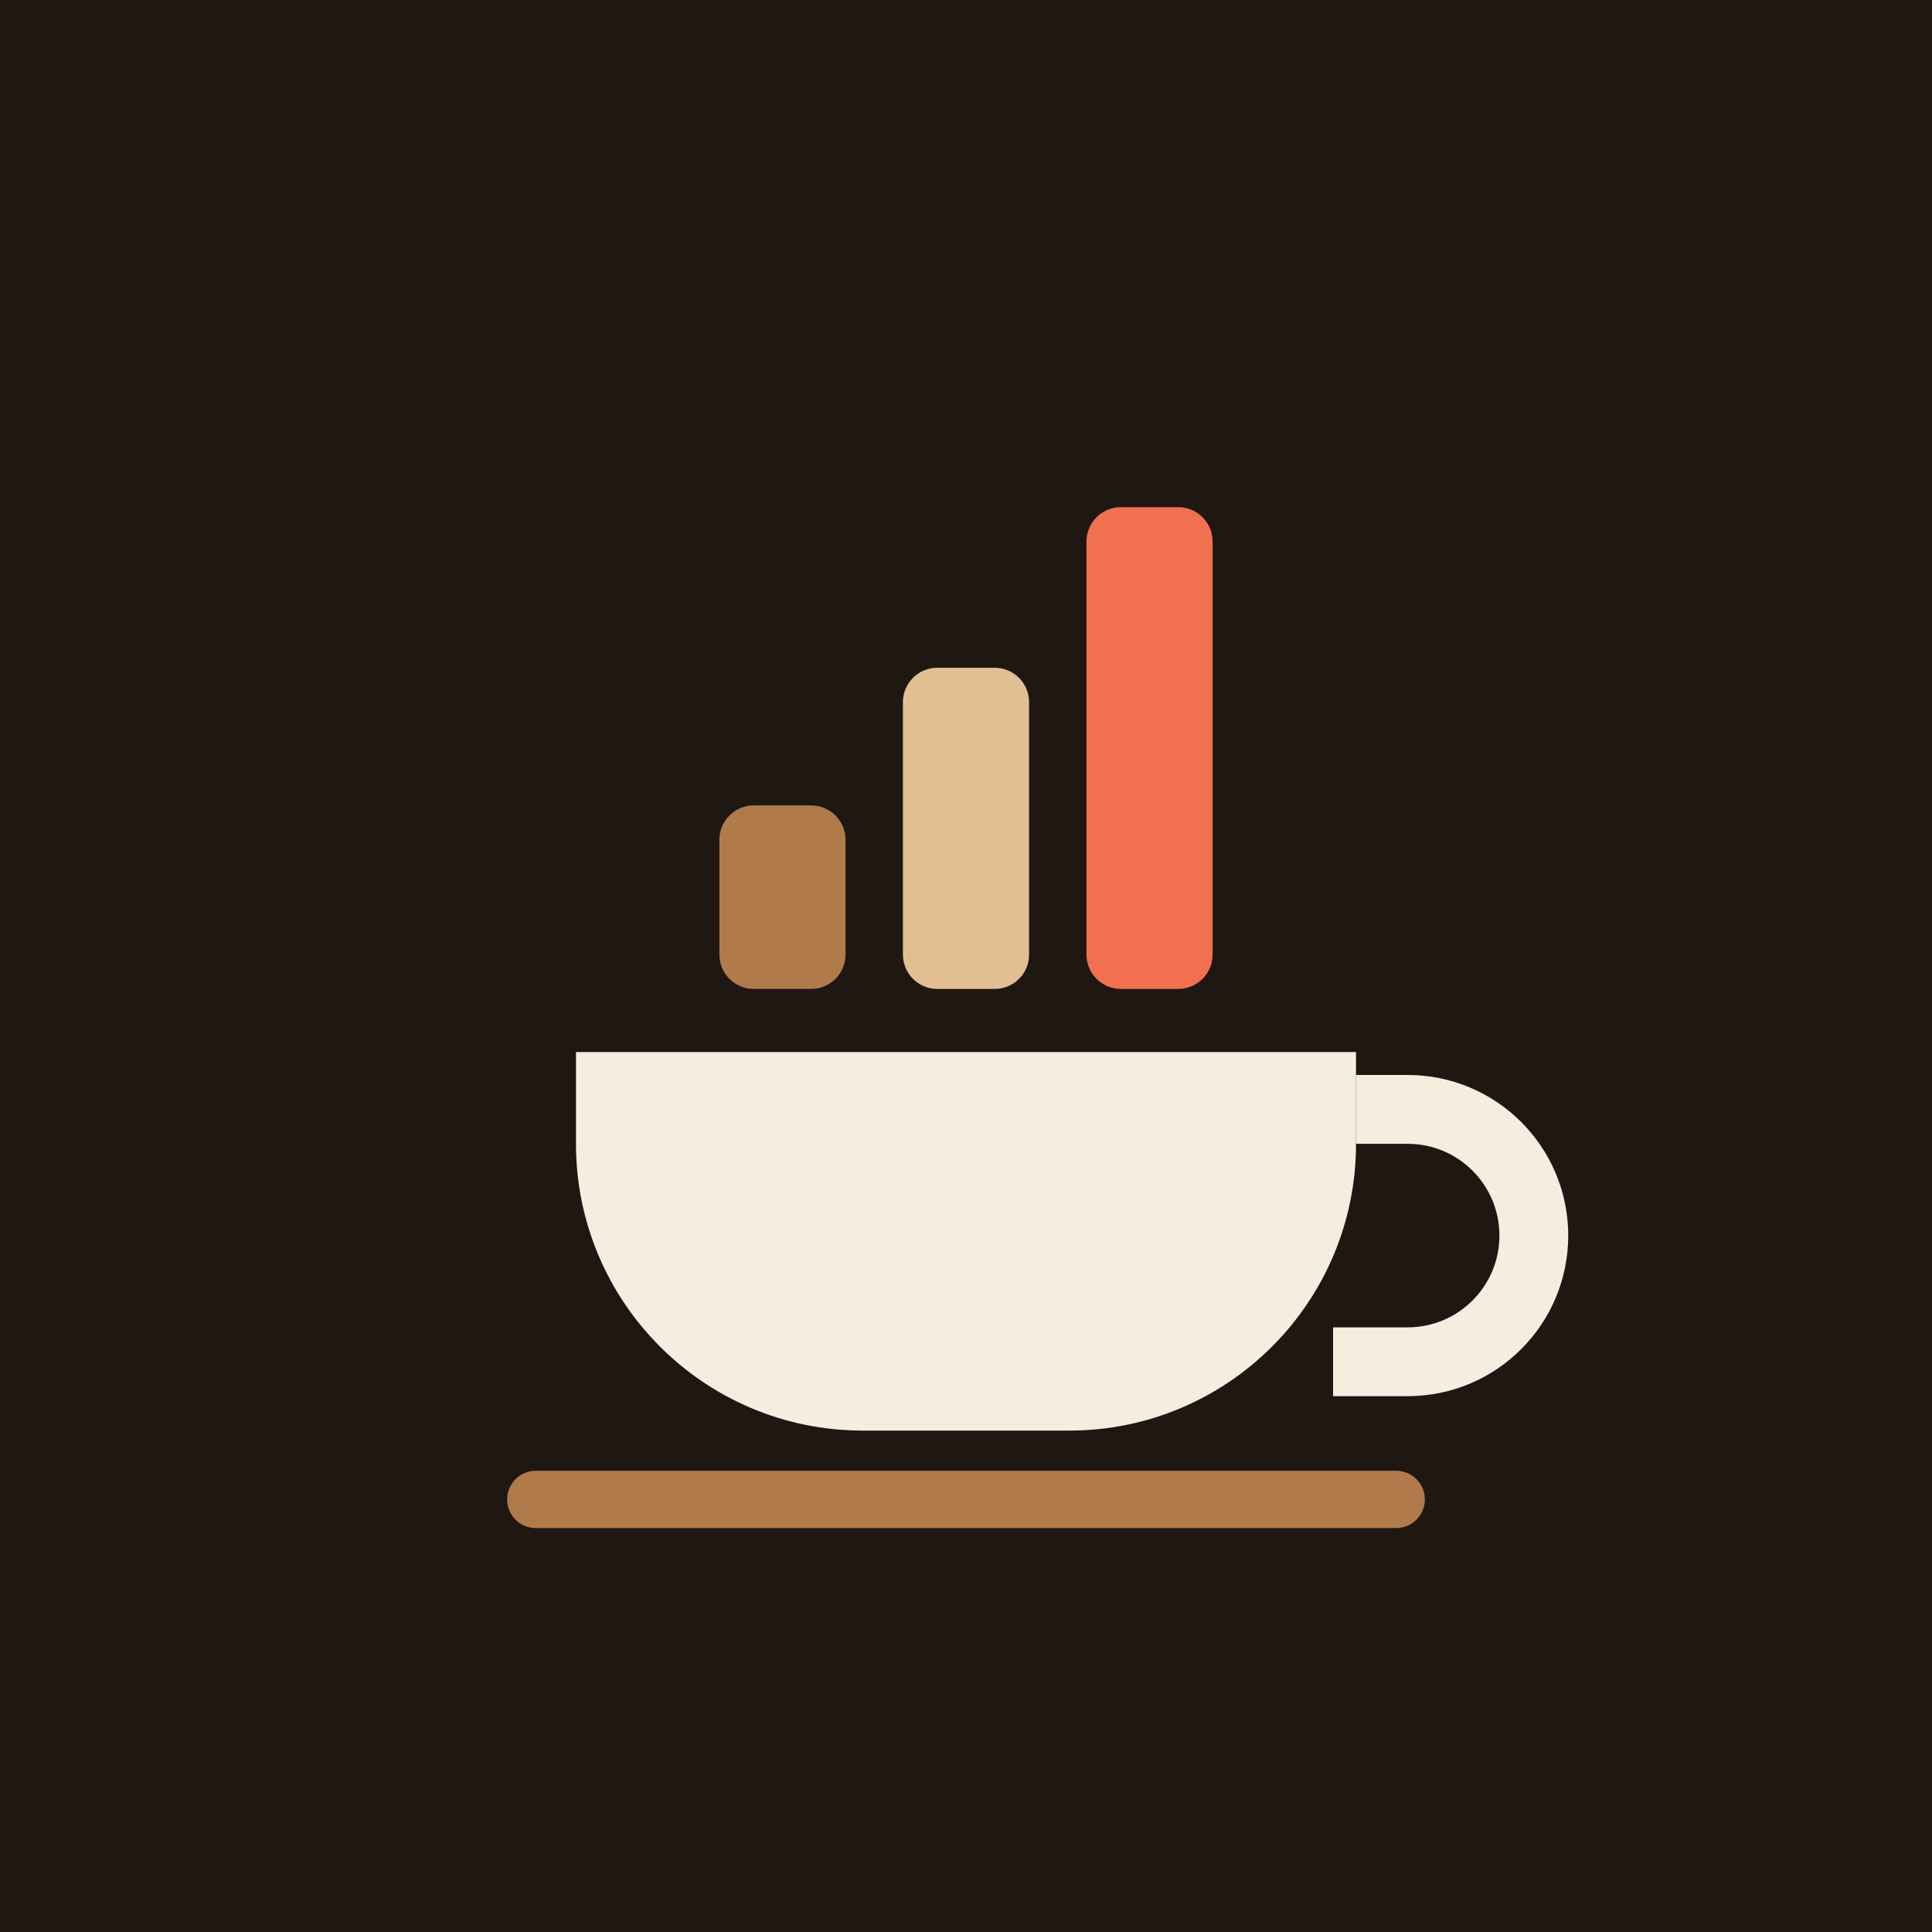
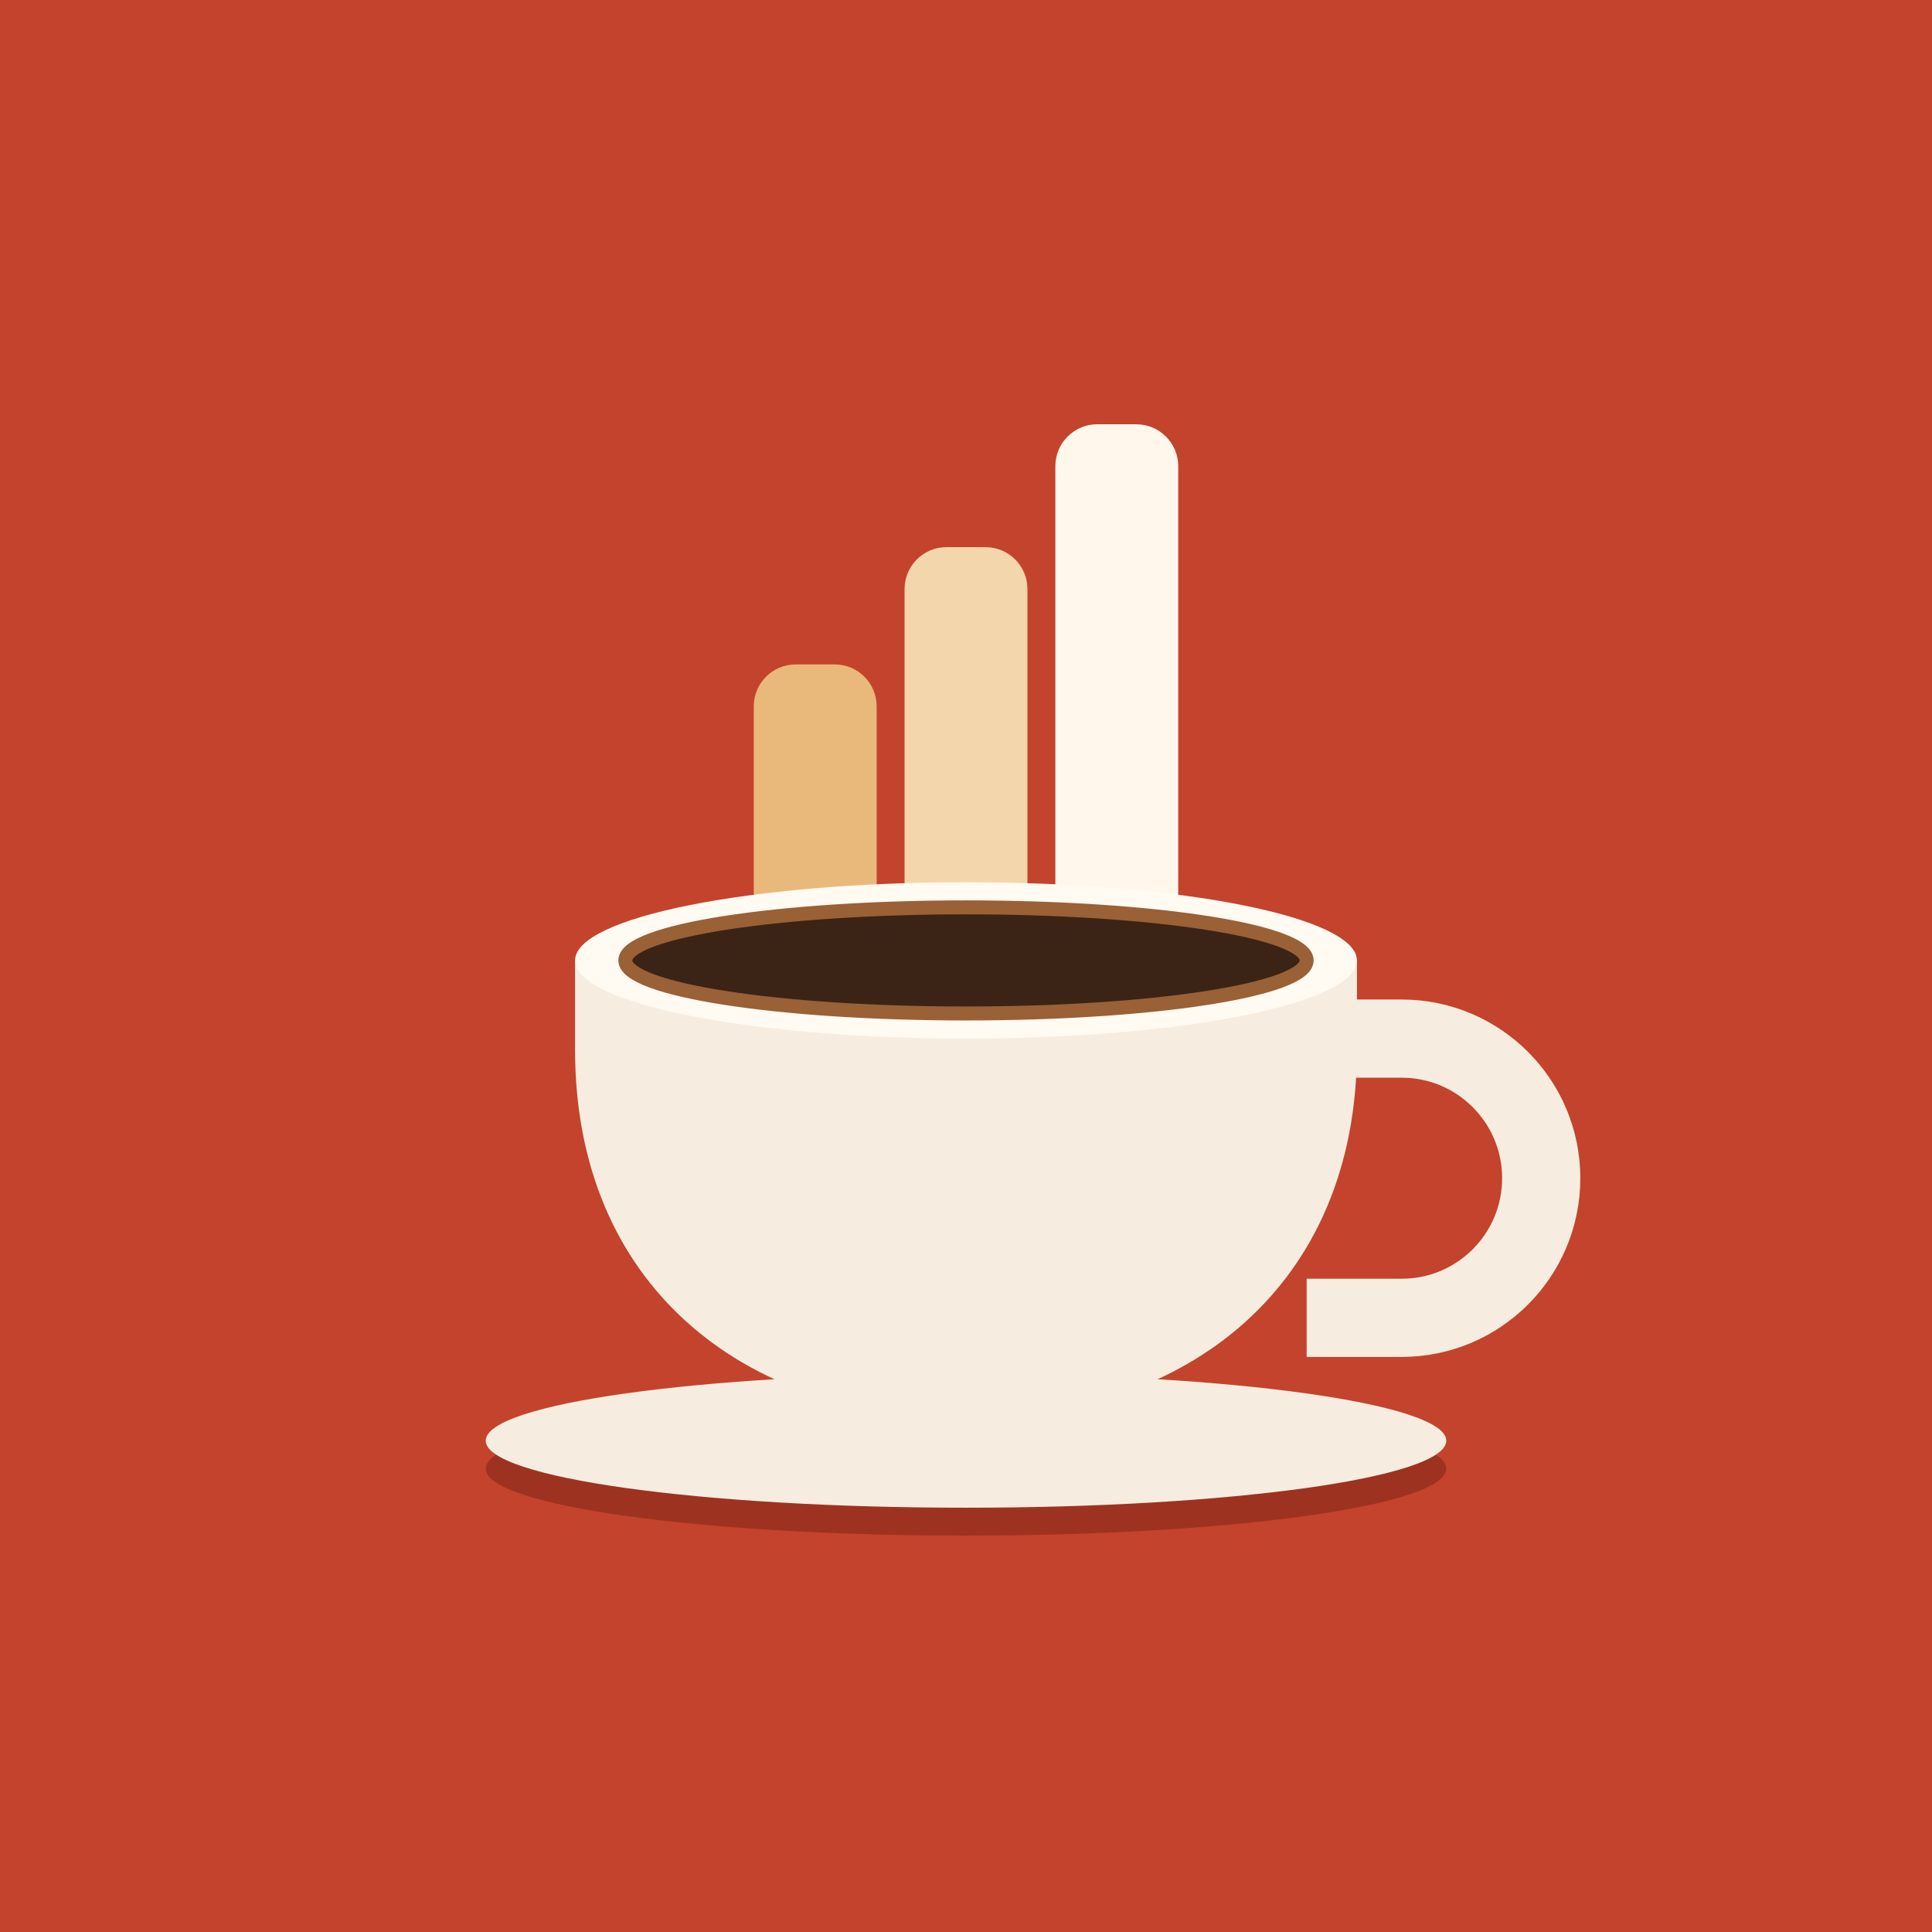
<svg xmlns="http://www.w3.org/2000/svg" viewBox="0 0 512 512">
-   <rect width="512" height="512" fill="#1f1712" />
-   <g transform="translate(256 256) scale(0.76) translate(-256 -256)">
-     <rect x="170" y="200" width="44" height="64" rx="12" fill="#b07a4a" />
-     <rect x="234" y="152" width="44" height="112" rx="12" fill="#e2bf93" />
-     <rect x="298" y="96" width="44" height="168" rx="12" fill="#f07050" />
-     <path d="M120 286 H392 V318 A100 100 0 0 1 292 418 H220 A100 100 0 0 1 120 318 Z" fill="#f6ede0" />
-     <path d="M392 306 H410 A44 44 0 0 1 410 394 H384" fill="none" stroke="#f6ede0" stroke-width="24" />
-     <rect x="96" y="432" width="320" height="20" rx="10" fill="#b07a4a" />
+   <rect width="512" height="512" fill="#c4432c" />
+   <g transform="translate(256 256) scale(0.74) translate(-256 -256) translate(0 -18)">
+     <ellipse cx="256" cy="454" rx="172" ry="24" fill="#9e3220" />
+     <ellipse cx="256" cy="444" rx="172" ry="24" fill="#f6ede0" />
+     <rect x="180" y="166" width="44" height="106" rx="15" fill="#e9b97c" />
+     <rect x="234" y="124" width="44" height="148" rx="15" fill="#f3d6ab" />
+     <rect x="288" y="80" width="44" height="192" rx="15" fill="#fff7ec" />
+     <path d="M392 300 H412 A50 50 0 0 1 412 400 H378" fill="none" stroke="#f6ede0" stroke-width="28" />
+     <path d="M116 272 H396 V304 C396 388 336 436 256 436 C176 436 116 388 116 304 Z" fill="#f6ede0" />
+     <ellipse cx="256" cy="272" rx="140" ry="28" fill="#fffaf2" />
+     <ellipse cx="256" cy="272" rx="122" ry="19" fill="#3b2416" />
+     <ellipse cx="256" cy="272" rx="122" ry="19" fill="none" stroke="#9a6036" stroke-width="5" />
  </g>
</svg>
